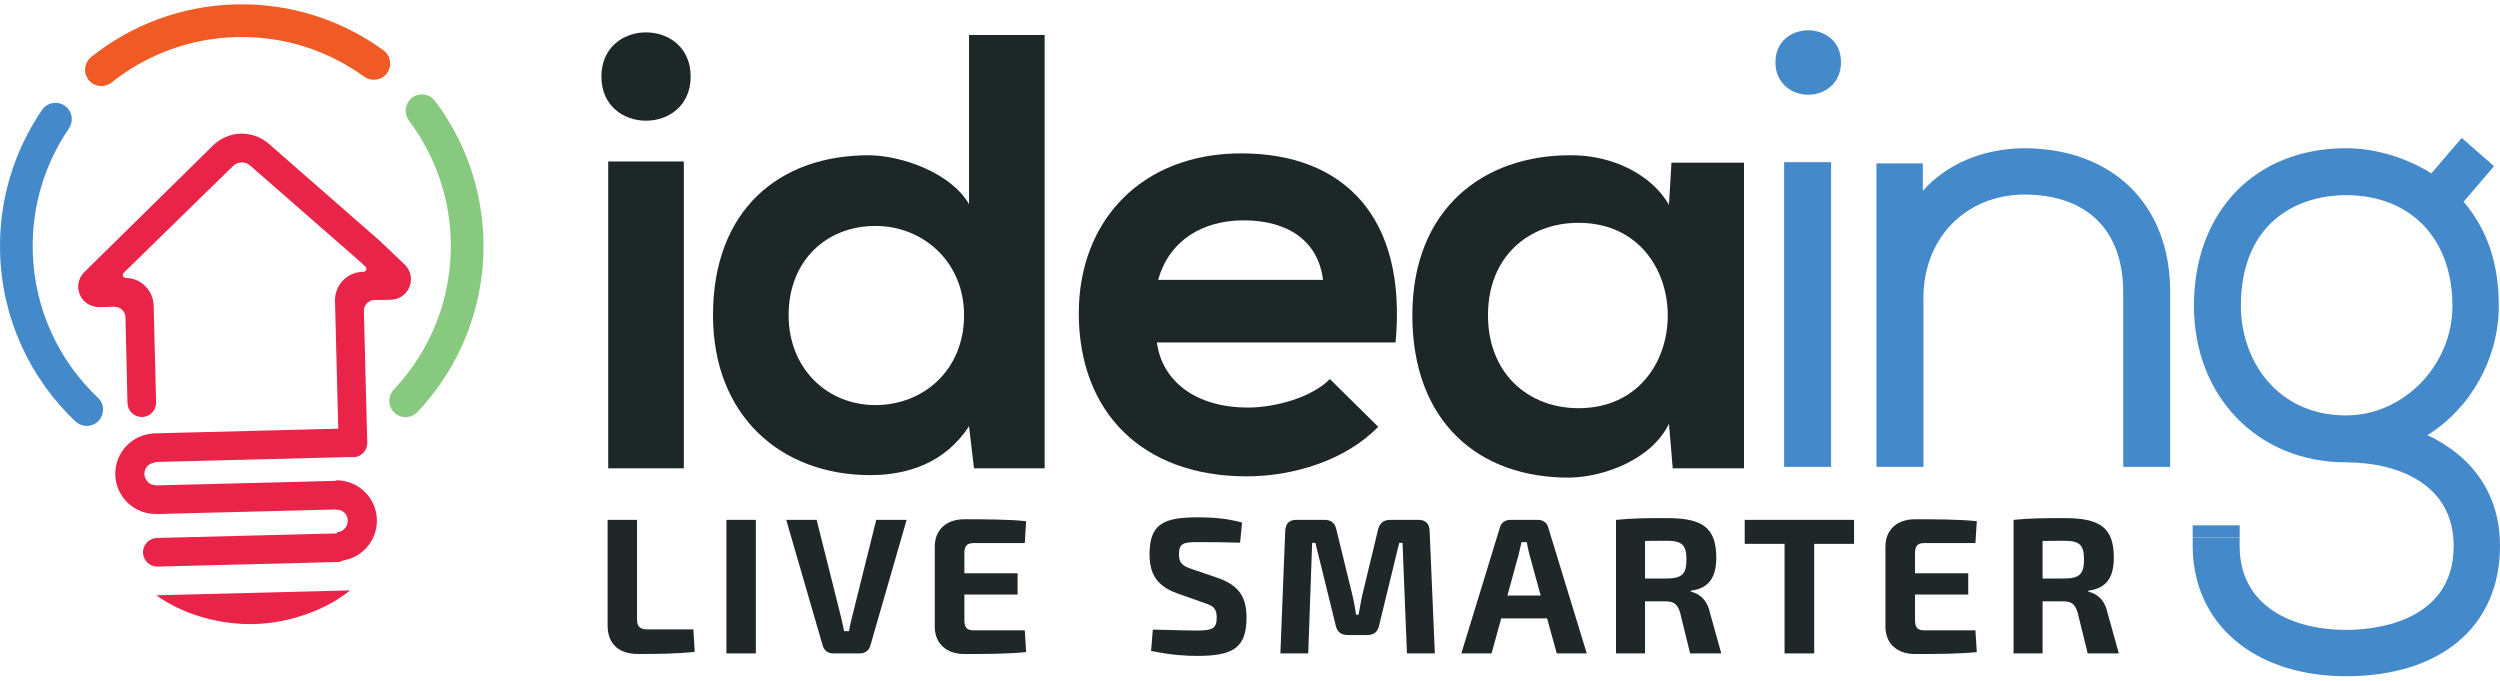
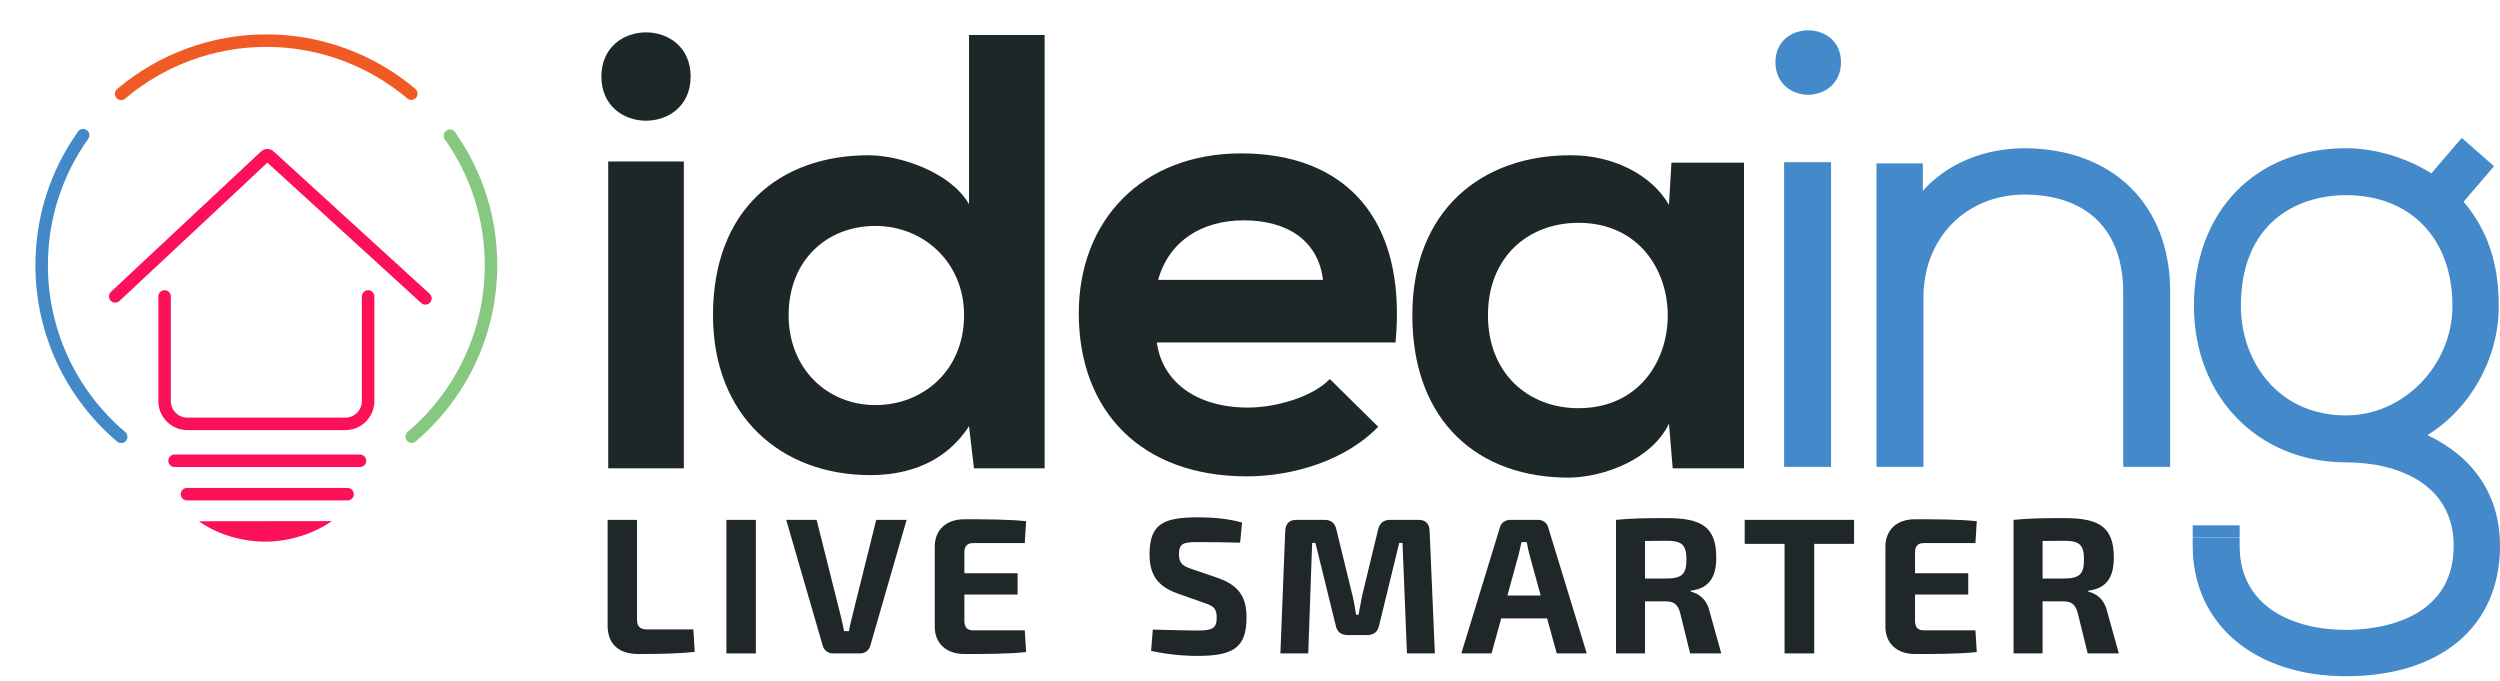
- <svg xmlns="http://www.w3.org/2000/svg" version="1.1" id="Layer_1" x="0px" y="0px" viewBox="237.303 64.6 200 54.445" style="enable-background:new 237.303 64.6 200 54.445;" xml:space="preserve">
-   <path style="fill:#EA2348;" d="M247.501,96.843l-0.16-6.86c-0.011-0.478-0.408-0.855-0.885-0.843l-1.15,0.029  c-0.604,0.015-1.197-0.266-1.508-0.783c-0.394-0.655-0.291-1.465,0.229-1.997l10.265-10.097c1.257-1.285,3.276-1.336,4.589-0.123  l8.785,7.682l1.986,1.888c0.492,0.454,0.658,1.153,0.422,1.78c-0.236,0.627-0.822,1.043-1.491,1.06l-1.32,0.022  c-0.479,0.008-0.861,0.406-0.848,0.885l0.267,10.513c0.018,0.7-0.596,1.269-1.322,1.161c-0.561-0.083-0.955-0.601-0.969-1.168  l-0.287-11.318c-0.032-1.255,0.96-2.299,2.215-2.33l0.067-0.002c0.207-0.005,0.305-0.259,0.155-0.401l-0.439-0.418l-8.767-7.664  c-0.403-0.373-1.02-0.357-1.404,0.036l-8.737,8.536c-0.147,0.149-0.037,0.401,0.173,0.395l-0.102,0.003  c1.255-0.032,2.298,0.96,2.33,2.215l0.196,7.744c0.016,0.638-0.493,1.166-1.131,1.173l0,0  C248.032,97.967,247.516,97.47,247.501,96.843z" />
-   <path style="fill:#EA2348;" d="M249.875,105.722l14.489-0.368c0.633-0.016,1.132-0.542,1.116-1.174l0,0  c-0.016-0.633-0.542-1.132-1.174-1.116l-14.413,0.365c-0.633,0.016-0.614,0.529-0.598,1.161  C249.297,104.59,249.243,105.738,249.875,105.722z" />
-   <path style="fill:#EA2348;" d="M249.66,99.279l0.059,2.329c-0.49,0.012-0.877,0.42-0.865,0.911c0.012,0.491,0.421,0.913,0.911,0.9  l0.058,2.294c-1.775,0.045-3.252-1.359-3.297-3.136C246.482,100.801,247.885,99.324,249.66,99.279z" />
-   <path style="fill:#EA2348;" d="M264.407,109.559l-14.489,0.368c-0.633,0.016-1.158-0.484-1.174-1.116l0,0  c-0.016-0.633,0.484-1.158,1.116-1.174l14.413-0.365c0.633-0.016,0.64,0.497,0.656,1.129  C264.928,108.4,265.04,109.543,264.407,109.559z" />
-   <path style="fill:#EA2348;" d="M264.158,103.03l0.059,2.334c0.49-0.012,0.897,0.376,0.91,0.867c0.013,0.492-0.374,0.935-0.864,0.947  l0.058,2.299c1.775-0.045,3.178-1.525,3.133-3.305C267.41,104.392,265.934,102.985,264.158,103.03z" />
-   <path style="fill:#EA2348;" d="M265.319,111.83c-2.005,1.612-4.922,2.624-7.693,2.694c-2.771,0.07-5.736-0.792-7.82-2.301  L265.319,111.83z" />
+ <svg xmlns="http://www.w3.org/2000/svg" version="1.1" id="Layer_1" x="0px" y="0px" viewBox="474.637 63.933 200 54.445" style="enable-background:new 474.637 63.933 200 54.445;" xml:space="preserve">
+   <path style="fill:#1E2728;" d="M529.889,70.056c0,4.711-7.141,4.711-7.141,0C522.748,65.345,529.889,65.345,529.889,70.056z   M523.294,76.85v24.549h6.05V76.85H523.294z" />
+   <path style="fill:#1E2728;" d="M558.208,66.733v34.665h-5.653l-0.397-3.372c-1.885,2.925-4.91,3.917-7.886,3.917  c-7.191,0-12.596-4.761-12.596-12.794c0-8.431,5.307-12.795,12.448-12.795c2.579,0,6.596,1.389,8.034,3.918V66.733H558.208z   M537.727,89.149c0,4.265,3.075,7.191,6.943,7.191c3.818,0,7.092-2.777,7.092-7.191c0-4.265-3.274-7.141-7.092-7.141  C540.801,82.008,537.727,84.735,537.727,89.149z" />
+   <path style="fill:#1E2728;" d="M567.188,91.332c0.397,3.025,3.025,5.206,7.29,5.206c2.232,0,5.158-0.843,6.546-2.281l3.868,3.818  c-2.579,2.678-6.794,3.967-10.513,3.967c-8.431,0-13.44-5.207-13.44-13.043c0-7.439,5.058-12.795,12.993-12.795  c8.183,0,13.29,5.058,12.349,15.127L567.188,91.332L567.188,91.332z M580.479,86.322c-0.397-3.174-2.877-4.761-6.348-4.761  c-3.274,0-5.952,1.587-6.844,4.761H580.479z" />
+   <path style="fill:#1E2728;" d="M608.353,76.949h5.803v24.449h-5.703l-0.298-3.57c-1.389,2.876-5.207,4.264-7.935,4.314  c-7.241,0.049-12.597-4.414-12.597-12.993c0-8.431,5.604-12.845,12.745-12.795c3.273,0,6.397,1.538,7.786,3.967L608.353,76.949z   M593.674,89.149c0,4.661,3.224,7.439,7.241,7.439c9.522,0,9.522-14.829,0-14.829C596.898,81.759,593.674,84.487,593.674,89.149z" />
  <g>
-     <path style="fill:#EA2348;" d="M266.654,99.982c0.016,0.633-0.483,1.158-1.116,1.175l-15.792,0.401   c-0.652,0.017-1.19-0.513-1.175-1.174c0.015-0.621,0.559-1.102,1.181-1.118l15.728-0.399   C266.112,98.85,266.638,99.349,266.654,99.982L266.654,99.982z" />
+     <rect x="617.366" y="76.908" style="fill:#4489C9;" width="3.756" height="24.373" />
+     <path style="fill:#4489C9;" d="M616.672,68.916c0,1.705,1.319,2.597,2.622,2.597c1.302,0,2.621-0.892,2.621-2.597   C621.915,65.505,616.672,65.507,616.672,68.916z" />
+     <path style="fill:#4489C9;" d="M636.518,75.791c-3.301,0.047-6.137,1.267-8.056,3.408v-2.192h-3.706v24.273h3.756v-13.52   c0-4.744,3.332-8.22,8.046-8.263c5.044,0,7.936,2.849,7.936,7.817v13.967h3.756V87.264   C648.25,80.294,643.648,75.791,636.518,75.791z" />
+     <path style="fill:#4489C9;" d="M668.831,98.742c3.463-2.145,5.707-6.13,5.707-10.337c0-3.397-0.896-6.062-2.811-8.337l2.433-2.839   l-2.584-2.261l-2.433,2.838c-2.001-1.269-4.507-2.015-6.823-2.015c-7.278,0-12.168,5.069-12.168,12.614   c0,7.253,5.118,12.516,12.168,12.516c4.163,0,8.611,1.754,8.611,6.677c0,6.242-6.591,6.727-8.611,6.727   c-4.115,0-8.512-1.767-8.512-6.727v-0.663h-3.755v0.663c0,6.24,4.93,10.433,12.267,10.433c7.598,0,12.317-3.997,12.317-10.433   C674.637,103.62,672.588,100.52,668.831,98.742z M662.32,79.546c5.171,0,8.512,3.477,8.512,8.859c0,4.749-3.898,8.761-8.512,8.761   c-5.523,0-8.412-4.408-8.412-8.761C653.907,81.873,658.253,79.546,662.32,79.546z" />
  </g>
-   <path style="fill:#4489C9;" d="M239.922,84.711c-0.092-3.642,0.987-7.04,2.895-9.836c0.344-0.505,0.302-1.177-0.113-1.626  l-0.001-0.001c-0.57-0.616-1.566-0.543-2.039,0.15c-2.209,3.234-3.462,7.165-3.355,11.378c0.135,5.342,2.427,10.119,6.018,13.528  c0.552,0.524,1.427,0.487,1.914-0.098l0.002-0.003c0.436-0.523,0.404-1.301-0.091-1.769  C242.033,93.486,240.04,89.344,239.922,84.711z" />
-   <path style="fill:#87C97F;" d="M273.364,83.863c0.116,4.593-1.633,8.798-4.555,11.896c-0.474,0.503-0.49,1.281-0.021,1.789  l0.004,0.004c0.518,0.56,1.397,0.552,1.92-0.003c3.377-3.581,5.399-8.442,5.264-13.752c-0.106-4.181-1.534-8.017-3.872-11.122  c-0.506-0.672-1.508-0.697-2.047-0.051l-0.002,0.002c-0.39,0.467-0.4,1.138-0.034,1.625C272.04,76.935,273.272,80.25,273.364,83.863  z" />
-   <path style="fill:#F05A25;" d="M244.457,71.071c0.469,0.507,1.244,0.552,1.784,0.122c2.746-2.186,6.198-3.531,9.977-3.627  c3.807-0.097,7.347,1.089,10.212,3.161c0.561,0.406,1.337,0.323,1.781-0.209l0.003-0.004c0.489-0.586,0.366-1.457-0.253-1.905  c-3.312-2.396-7.407-3.768-11.809-3.656c-4.371,0.111-8.363,1.667-11.539,4.195c-0.599,0.477-0.679,1.356-0.159,1.918  L244.457,71.071z" />
-   <path style="fill:#1E2728;" d="M292.556,70.723c0,4.711-7.141,4.711-7.141,0S292.556,66.011,292.556,70.723z M285.96,77.516v24.549  h6.05V77.516H285.96z" />
-   <path style="fill:#1E2728;" d="M320.875,67.4v34.665h-5.653l-0.397-3.372c-1.885,2.925-4.91,3.917-7.886,3.917  c-7.191,0-12.596-4.761-12.596-12.794c0-8.431,5.307-12.795,12.448-12.795c2.579,0,6.596,1.389,8.034,3.918V67.4H320.875z   M300.393,89.816c0,4.265,3.075,7.191,6.943,7.191c3.818,0,7.092-2.777,7.092-7.191c0-4.265-3.274-7.141-7.092-7.141  C303.468,82.675,300.393,85.402,300.393,89.816z" />
-   <path style="fill:#1E2728;" d="M329.855,91.998c0.397,3.025,3.025,5.206,7.29,5.206c2.232,0,5.158-0.843,6.546-2.281l3.868,3.818  c-2.579,2.678-6.794,3.967-10.513,3.967c-8.431,0-13.44-5.207-13.44-13.043c0-7.439,5.059-12.795,12.993-12.795  c8.183,0,13.29,5.058,12.349,15.127L329.855,91.998L329.855,91.998z M343.146,86.989c-0.397-3.174-2.877-4.761-6.348-4.761  c-3.274,0-5.952,1.587-6.844,4.761H343.146z" />
-   <path style="fill:#1E2728;" d="M371.02,77.616h5.803v24.449h-5.703l-0.298-3.57c-1.389,2.876-5.207,4.264-7.935,4.314  c-7.241,0.049-12.597-4.414-12.597-12.993c0-8.431,5.604-12.845,12.745-12.795c3.273,0,6.397,1.538,7.786,3.967L371.02,77.616z   M356.341,89.816c0,4.661,3.224,7.439,7.241,7.439c9.522,0,9.522-14.829,0-14.829C359.564,82.426,356.341,85.153,356.341,89.816z" />
+   <rect x="650.053" y="105.958" style="fill:#4489C9;" width="3.758" height="0.976" />
  <g>
-     <rect x="380.033" y="77.575" style="fill:#4489C9;" width="3.756" height="24.373" />
-     <path style="fill:#4489C9;" d="M379.339,69.582c0,1.705,1.319,2.597,2.622,2.597c1.302,0,2.621-0.892,2.621-2.597   C384.582,66.172,379.339,66.173,379.339,69.582z" />
-     <path style="fill:#4489C9;" d="M399.184,76.458c-3.301,0.047-6.137,1.267-8.056,3.408v-2.192h-3.706v24.273h3.756v-13.52   c0-4.744,3.332-8.22,8.046-8.263c5.044,0,7.936,2.849,7.936,7.817v13.967h3.756V87.931   C410.916,80.961,406.315,76.458,399.184,76.458z" />
-     <path style="fill:#4489C9;" d="M431.497,99.409c3.463-2.145,5.707-6.13,5.707-10.337c0-3.397-0.896-6.062-2.811-8.337l2.433-2.839   l-2.584-2.261l-2.433,2.838c-2.001-1.269-4.507-2.015-6.823-2.015c-7.278,0-12.168,5.069-12.168,12.614   c0,7.253,5.118,12.516,12.168,12.516c4.163,0,8.611,1.754,8.611,6.677c0,6.242-6.591,6.727-8.611,6.727   c-4.115,0-8.512-1.767-8.512-6.727v-0.663h-3.755v0.663c0,6.24,4.93,10.433,12.267,10.433c7.598,0,12.317-3.997,12.317-10.433   C437.303,104.286,435.255,101.186,431.497,99.409z M424.986,80.213c5.171,0,8.512,3.477,8.512,8.859   c0,4.749-3.898,8.761-8.512,8.761c-5.523,0-8.412-4.408-8.412-8.761C416.574,82.54,420.919,80.213,424.986,80.213z" />
+     <path style="fill:#1F2728;" d="M556.727,116.099c-1.456,0.154-3.299,0.154-4.955,0.154c-1.424,0-2.339-0.837-2.354-2.154v-6.473   c0.015-1.316,0.93-2.151,2.354-2.151c1.657,0,3.5,0,4.955,0.154l-0.108,1.75h-4.104c-0.512,0-0.729,0.233-0.729,0.79v1.625h4.258   v1.703h-4.258v2.06c0,0.573,0.218,0.805,0.729,0.805h4.104L556.727,116.099z" />
+     <path style="fill:#1F2728;" d="M574.001,105.738l-0.154,1.61c-0.898-0.03-2.215-0.047-3.345-0.047   c-1.145,0-1.549,0.063-1.549,0.976c0,0.744,0.311,0.944,1.116,1.209l2.029,0.695c1.703,0.605,2.261,1.58,2.261,3.144   c0,2.43-1.055,3.081-3.964,3.081c-0.683,0-2.029-0.047-3.671-0.402l0.14-1.703c1.982,0.047,2.848,0.076,3.531,0.076   c1.238,0,1.579-0.169,1.579-1.037c0-0.759-0.294-0.944-1.006-1.177l-2.153-0.759c-1.625-0.587-2.215-1.549-2.215-3.127   c0-2.447,1.13-2.958,3.886-2.958C571.539,105.32,572.809,105.398,574.001,105.738z" />
+     <path style="fill:#1F2728;" d="M588.123,105.523c0.573,0,0.866,0.309,0.883,0.881l0.419,9.803h-2.232l-0.355-8.841h-0.264   l-1.61,6.612c-0.108,0.512-0.433,0.759-0.959,0.759h-1.549c-0.526,0-0.852-0.247-0.959-0.759l-1.627-6.612h-0.262l-0.311,8.841   h-2.229l0.387-9.803c0.032-0.573,0.309-0.881,0.883-0.881h2.276c0.512,0,0.82,0.262,0.93,0.759l1.3,5.327   c0.125,0.509,0.201,1.006,0.279,1.5h0.201c0.093-0.495,0.171-0.991,0.279-1.5l1.285-5.327c0.125-0.497,0.435-0.759,0.961-0.759   H588.123z" />
+     <path style="fill:#1F2728;" d="M594.734,113.405l-0.773,2.802h-2.418l3.083-10.065c0.093-0.387,0.433-0.619,0.82-0.619h2.229   c0.404,0,0.729,0.233,0.822,0.619l3.081,10.065h-2.401l-0.773-2.802H594.734z M596.996,108.31   c-0.078-0.326-0.171-0.683-0.218-1.008h-0.419l-0.233,1.008l-0.898,3.267h2.665L596.996,108.31z" />
+     <path style="fill:#1F2728;" d="M609.848,116.207l-0.805-3.267c-0.203-0.683-0.512-0.898-1.147-0.898h-1.657v4.165h-2.322v-10.684   c1.285-0.125,2.153-0.14,4.072-0.14c2.787,0,3.949,0.712,3.949,3.159c0,1.5-0.526,2.462-2.044,2.647v0.076   c0.541,0.125,1.27,0.512,1.517,1.61l0.927,3.33h-2.491V116.207z M607.942,110.214c1.24,0,1.61-0.34,1.61-1.517   c0-1.192-0.37-1.502-1.61-1.502l-1.703,0.015v3.005L607.942,110.214L607.942,110.214z" />
+     <path style="fill:#1F2728;" d="M619.773,107.441v8.765h-2.371v-8.765h-3.189v-1.919h8.748v1.919H619.773z" />
+     <path style="fill:#1F2728;" d="M632.779,116.099c-1.456,0.154-3.299,0.154-4.955,0.154c-1.424,0-2.339-0.837-2.354-2.154v-6.473   c0.015-1.316,0.93-2.151,2.354-2.151c1.657,0,3.5,0,4.955,0.154l-0.108,1.75h-4.104c-0.512,0-0.729,0.233-0.729,0.79v1.625h4.258   v1.703h-4.258v2.06c0,0.573,0.218,0.805,0.729,0.805h4.104L632.779,116.099z" />
+     <path style="fill:#1F2728;" d="M641.652,116.207l-0.805-3.267c-0.203-0.683-0.512-0.898-1.147-0.898h-1.657v4.165h-2.322v-10.684   c1.285-0.125,2.154-0.14,4.072-0.14c2.787,0,3.95,0.712,3.95,3.159c0,1.5-0.526,2.462-2.044,2.647v0.076   c0.541,0.125,1.27,0.512,1.517,1.61l0.927,3.33h-2.491V116.207z M639.746,110.214c1.24,0,1.61-0.34,1.61-1.517   c0-1.192-0.37-1.502-1.61-1.502l-1.703,0.015v3.005L639.746,110.214L639.746,110.214z" />
+     <path style="fill:#1F2728;" d="M525.598,113.498c0,0.556,0.233,0.788,0.837,0.788h3.671l0.108,1.796   c-1.424,0.156-3.005,0.171-4.522,0.171c-1.718,0-2.447-0.959-2.447-2.276v-8.455h2.354V113.498z" />
+     <path style="fill:#1F2728;" d="M532.751,116.207v-10.684h2.354v10.684H532.751z" />
+     <path style="fill:#1F2728;" d="M544.271,115.556c-0.093,0.387-0.419,0.651-0.837,0.651h-2.151c-0.419,0-0.744-0.264-0.837-0.651   l-2.912-10.033h2.432l1.936,7.711c0.093,0.387,0.186,0.805,0.262,1.192h0.389c0.061-0.387,0.169-0.805,0.262-1.192l1.921-7.711   h2.43L544.271,115.556z" />
  </g>
-   <rect x="412.719" y="106.625" style="fill:#4489C9;" width="3.758" height="0.976" />
  <g>
-     <path style="fill:#1F2728;" d="M319.394,116.766c-1.456,0.154-3.299,0.154-4.955,0.154c-1.424,0-2.339-0.837-2.354-2.154v-6.473   c0.015-1.316,0.93-2.151,2.354-2.151c1.657,0,3.5,0,4.955,0.154l-0.108,1.75h-4.104c-0.512,0-0.729,0.233-0.729,0.79v1.625h4.258   v1.703h-4.258v2.06c0,0.573,0.218,0.805,0.729,0.805h4.104L319.394,116.766z" />
-     <path style="fill:#1F2728;" d="M336.667,106.405l-0.154,1.61c-0.898-0.03-2.215-0.047-3.345-0.047   c-1.145,0-1.549,0.063-1.549,0.976c0,0.744,0.311,0.944,1.116,1.209l2.029,0.695c1.703,0.605,2.261,1.58,2.261,3.144   c0,2.43-1.054,3.081-3.964,3.081c-0.683,0-2.029-0.047-3.671-0.402l0.14-1.703c1.982,0.047,2.848,0.076,3.531,0.076   c1.238,0,1.579-0.169,1.579-1.037c0-0.759-0.294-0.944-1.006-1.177l-2.153-0.759c-1.625-0.587-2.215-1.549-2.215-3.127   c0-2.447,1.13-2.958,3.886-2.958C334.206,105.986,335.476,106.064,336.667,106.405z" />
-     <path style="fill:#1F2728;" d="M350.789,106.189c0.573,0,0.866,0.309,0.883,0.881l0.419,9.803h-2.232l-0.355-8.841h-0.264   l-1.61,6.612c-0.108,0.512-0.433,0.759-0.959,0.759h-1.549c-0.526,0-0.852-0.247-0.959-0.759l-1.627-6.612h-0.262l-0.311,8.841   h-2.229l0.387-9.803c0.032-0.573,0.309-0.881,0.883-0.881h2.276c0.512,0,0.82,0.262,0.93,0.759l1.3,5.327   c0.125,0.509,0.201,1.006,0.279,1.5h0.201c0.093-0.495,0.171-0.991,0.279-1.5l1.285-5.327c0.125-0.497,0.435-0.759,0.962-0.759   H350.789z" />
-     <path style="fill:#1F2728;" d="M357.401,114.071l-0.773,2.802h-2.418l3.083-10.065c0.093-0.387,0.433-0.619,0.82-0.619h2.229   c0.404,0,0.729,0.233,0.822,0.619l3.081,10.065h-2.401l-0.773-2.802H357.401z M359.662,108.977   c-0.078-0.326-0.171-0.683-0.218-1.008h-0.419l-0.233,1.008l-0.898,3.267h2.665L359.662,108.977z" />
-     <path style="fill:#1F2728;" d="M372.514,116.873l-0.805-3.267c-0.203-0.683-0.512-0.898-1.147-0.898h-1.657v4.165h-2.322v-10.684   c1.285-0.125,2.153-0.14,4.072-0.14c2.787,0,3.95,0.712,3.95,3.159c0,1.5-0.526,2.462-2.044,2.647v0.076   c0.541,0.125,1.27,0.512,1.517,1.61l0.927,3.33h-2.491V116.873z M370.608,110.88c1.24,0,1.61-0.34,1.61-1.517   c0-1.192-0.37-1.502-1.61-1.502l-1.703,0.015v3.005L370.608,110.88L370.608,110.88z" />
-     <path style="fill:#1F2728;" d="M382.439,108.108v8.765h-2.371v-8.765h-3.189v-1.919h8.748v1.919H382.439z" />
-     <path style="fill:#1F2728;" d="M395.446,116.766c-1.456,0.154-3.299,0.154-4.955,0.154c-1.424,0-2.339-0.837-2.354-2.154v-6.473   c0.015-1.316,0.93-2.151,2.354-2.151c1.657,0,3.5,0,4.955,0.154l-0.108,1.75h-4.104c-0.512,0-0.729,0.233-0.729,0.79v1.625h4.258   v1.703h-4.258v2.06c0,0.573,0.218,0.805,0.729,0.805h4.104L395.446,116.766z" />
-     <path style="fill:#1F2728;" d="M404.319,116.873l-0.805-3.267c-0.203-0.683-0.512-0.898-1.147-0.898h-1.657v4.165h-2.322v-10.684   c1.285-0.125,2.154-0.14,4.072-0.14c2.787,0,3.949,0.712,3.949,3.159c0,1.5-0.526,2.462-2.044,2.647v0.076   c0.541,0.125,1.27,0.512,1.517,1.61l0.927,3.33h-2.491V116.873z M402.413,110.88c1.24,0,1.61-0.34,1.61-1.517   c0-1.192-0.37-1.502-1.61-1.502l-1.703,0.015v3.005L402.413,110.88L402.413,110.88z" />
-     <path style="fill:#1F2728;" d="M288.265,114.164c0,0.556,0.233,0.788,0.837,0.788h3.671l0.108,1.796   c-1.424,0.156-3.005,0.171-4.522,0.171c-1.718,0-2.447-0.959-2.447-2.276v-8.455h2.354V114.164z" />
-     <path style="fill:#1F2728;" d="M295.417,116.873v-10.684h2.354v10.684H295.417z" />
-     <path style="fill:#1F2728;" d="M306.938,116.223c-0.093,0.387-0.419,0.651-0.837,0.651h-2.151c-0.419,0-0.744-0.264-0.837-0.651   l-2.912-10.033h2.432l1.936,7.711c0.093,0.387,0.186,0.805,0.262,1.192h0.389c0.061-0.387,0.169-0.805,0.262-1.192l1.921-7.711   h2.43L306.938,116.223z" />
+     <g>
+       <path style="fill:#4388C7;" d="M484.335,99.38c-0.114,0-0.229-0.039-0.323-0.118c-4.157-3.521-6.542-8.663-6.542-14.105    c0-3.862,1.18-7.562,3.411-10.699c0.161-0.224,0.474-0.277,0.697-0.117c0.225,0.16,0.277,0.472,0.117,0.697    c-2.11,2.966-3.226,6.465-3.226,10.119c0,5.147,2.256,10.01,6.188,13.341c0.211,0.179,0.236,0.494,0.059,0.705    C484.617,99.32,484.476,99.38,484.335,99.38z" />
+     </g>
+     <g>
+       <path style="fill:#87C880;" d="M507.572,99.364c-0.142,0-0.282-0.06-0.381-0.177c-0.179-0.21-0.153-0.525,0.058-0.704    c3.92-3.329,6.169-8.186,6.169-13.326c0-3.636-1.105-7.121-3.197-10.078c-0.159-0.225-0.106-0.537,0.119-0.697    c0.225-0.158,0.537-0.106,0.697,0.12c2.212,3.126,3.381,6.811,3.381,10.655c0,5.434-2.377,10.568-6.522,14.087    C507.802,99.324,507.686,99.364,507.572,99.364z" />
+     </g>
+     <g>
+       <path style="fill:#F05A24;" d="M484.328,71.94c-0.142,0-0.282-0.06-0.382-0.177c-0.178-0.21-0.152-0.526,0.059-0.705    c3.328-2.822,7.568-4.375,11.939-4.375c4.361,0,8.596,1.549,11.922,4.361c0.21,0.178,0.237,0.494,0.059,0.705    c-0.178,0.212-0.492,0.238-0.705,0.059c-3.146-2.66-7.15-4.125-11.275-4.125c-4.135,0-8.145,1.47-11.293,4.138    C484.557,71.901,484.442,71.94,484.328,71.94z" />
+     </g>
+     <g>
+       <g>
+         <path style="fill:#FC1159;" d="M503.436,101.295h-14.833c-0.276,0-0.5-0.224-0.5-0.5s0.224-0.5,0.5-0.5h14.833     c0.276,0,0.5,0.224,0.5,0.5S503.713,101.295,503.436,101.295z" />
+       </g>
+       <g>
+         <path style="fill:#FC1159;" d="M502.443,103.967h-12.846c-0.276,0-0.5-0.224-0.5-0.5s0.224-0.5,0.5-0.5h12.846     c0.276,0,0.5,0.224,0.5,0.5S502.72,103.967,502.443,103.967z" />
+       </g>
+     </g>
+     <g>
+       <g>
+         <path style="fill:#FC1159;" d="M508.67,88.304c-0.12,0-0.241-0.043-0.337-0.131l-12.304-11.227l-11.834,11.065     c-0.203,0.189-0.52,0.178-0.707-0.024c-0.188-0.202-0.178-0.518,0.023-0.707l12.015-11.234c0.274-0.259,0.711-0.262,0.993-0.007     l12.487,11.395c0.204,0.186,0.219,0.502,0.032,0.706C508.94,88.249,508.805,88.304,508.67,88.304z" />
+       </g>
+       <g>
+         <path style="fill:#FC1159;" d="M502.268,98.341h-12.646c-1.277,0-2.317-1.04-2.317-2.317v-8.378c0-0.276,0.224-0.5,0.5-0.5     s0.5,0.224,0.5,0.5v8.378c0,0.727,0.591,1.317,1.317,1.317h12.646c0.727,0,1.317-0.591,1.317-1.317v-8.378     c0-0.276,0.224-0.5,0.5-0.5s0.5,0.224,0.5,0.5v8.378C504.586,97.301,503.546,98.341,502.268,98.341z" />
+       </g>
+     </g>
+     <path style="fill:#FC1159;" d="M501.18,105.62c-1.397,0.986-3.289,1.596-5.094,1.642c-1.962,0.05-4.061-0.561-5.536-1.629" />
  </g>
</svg>
